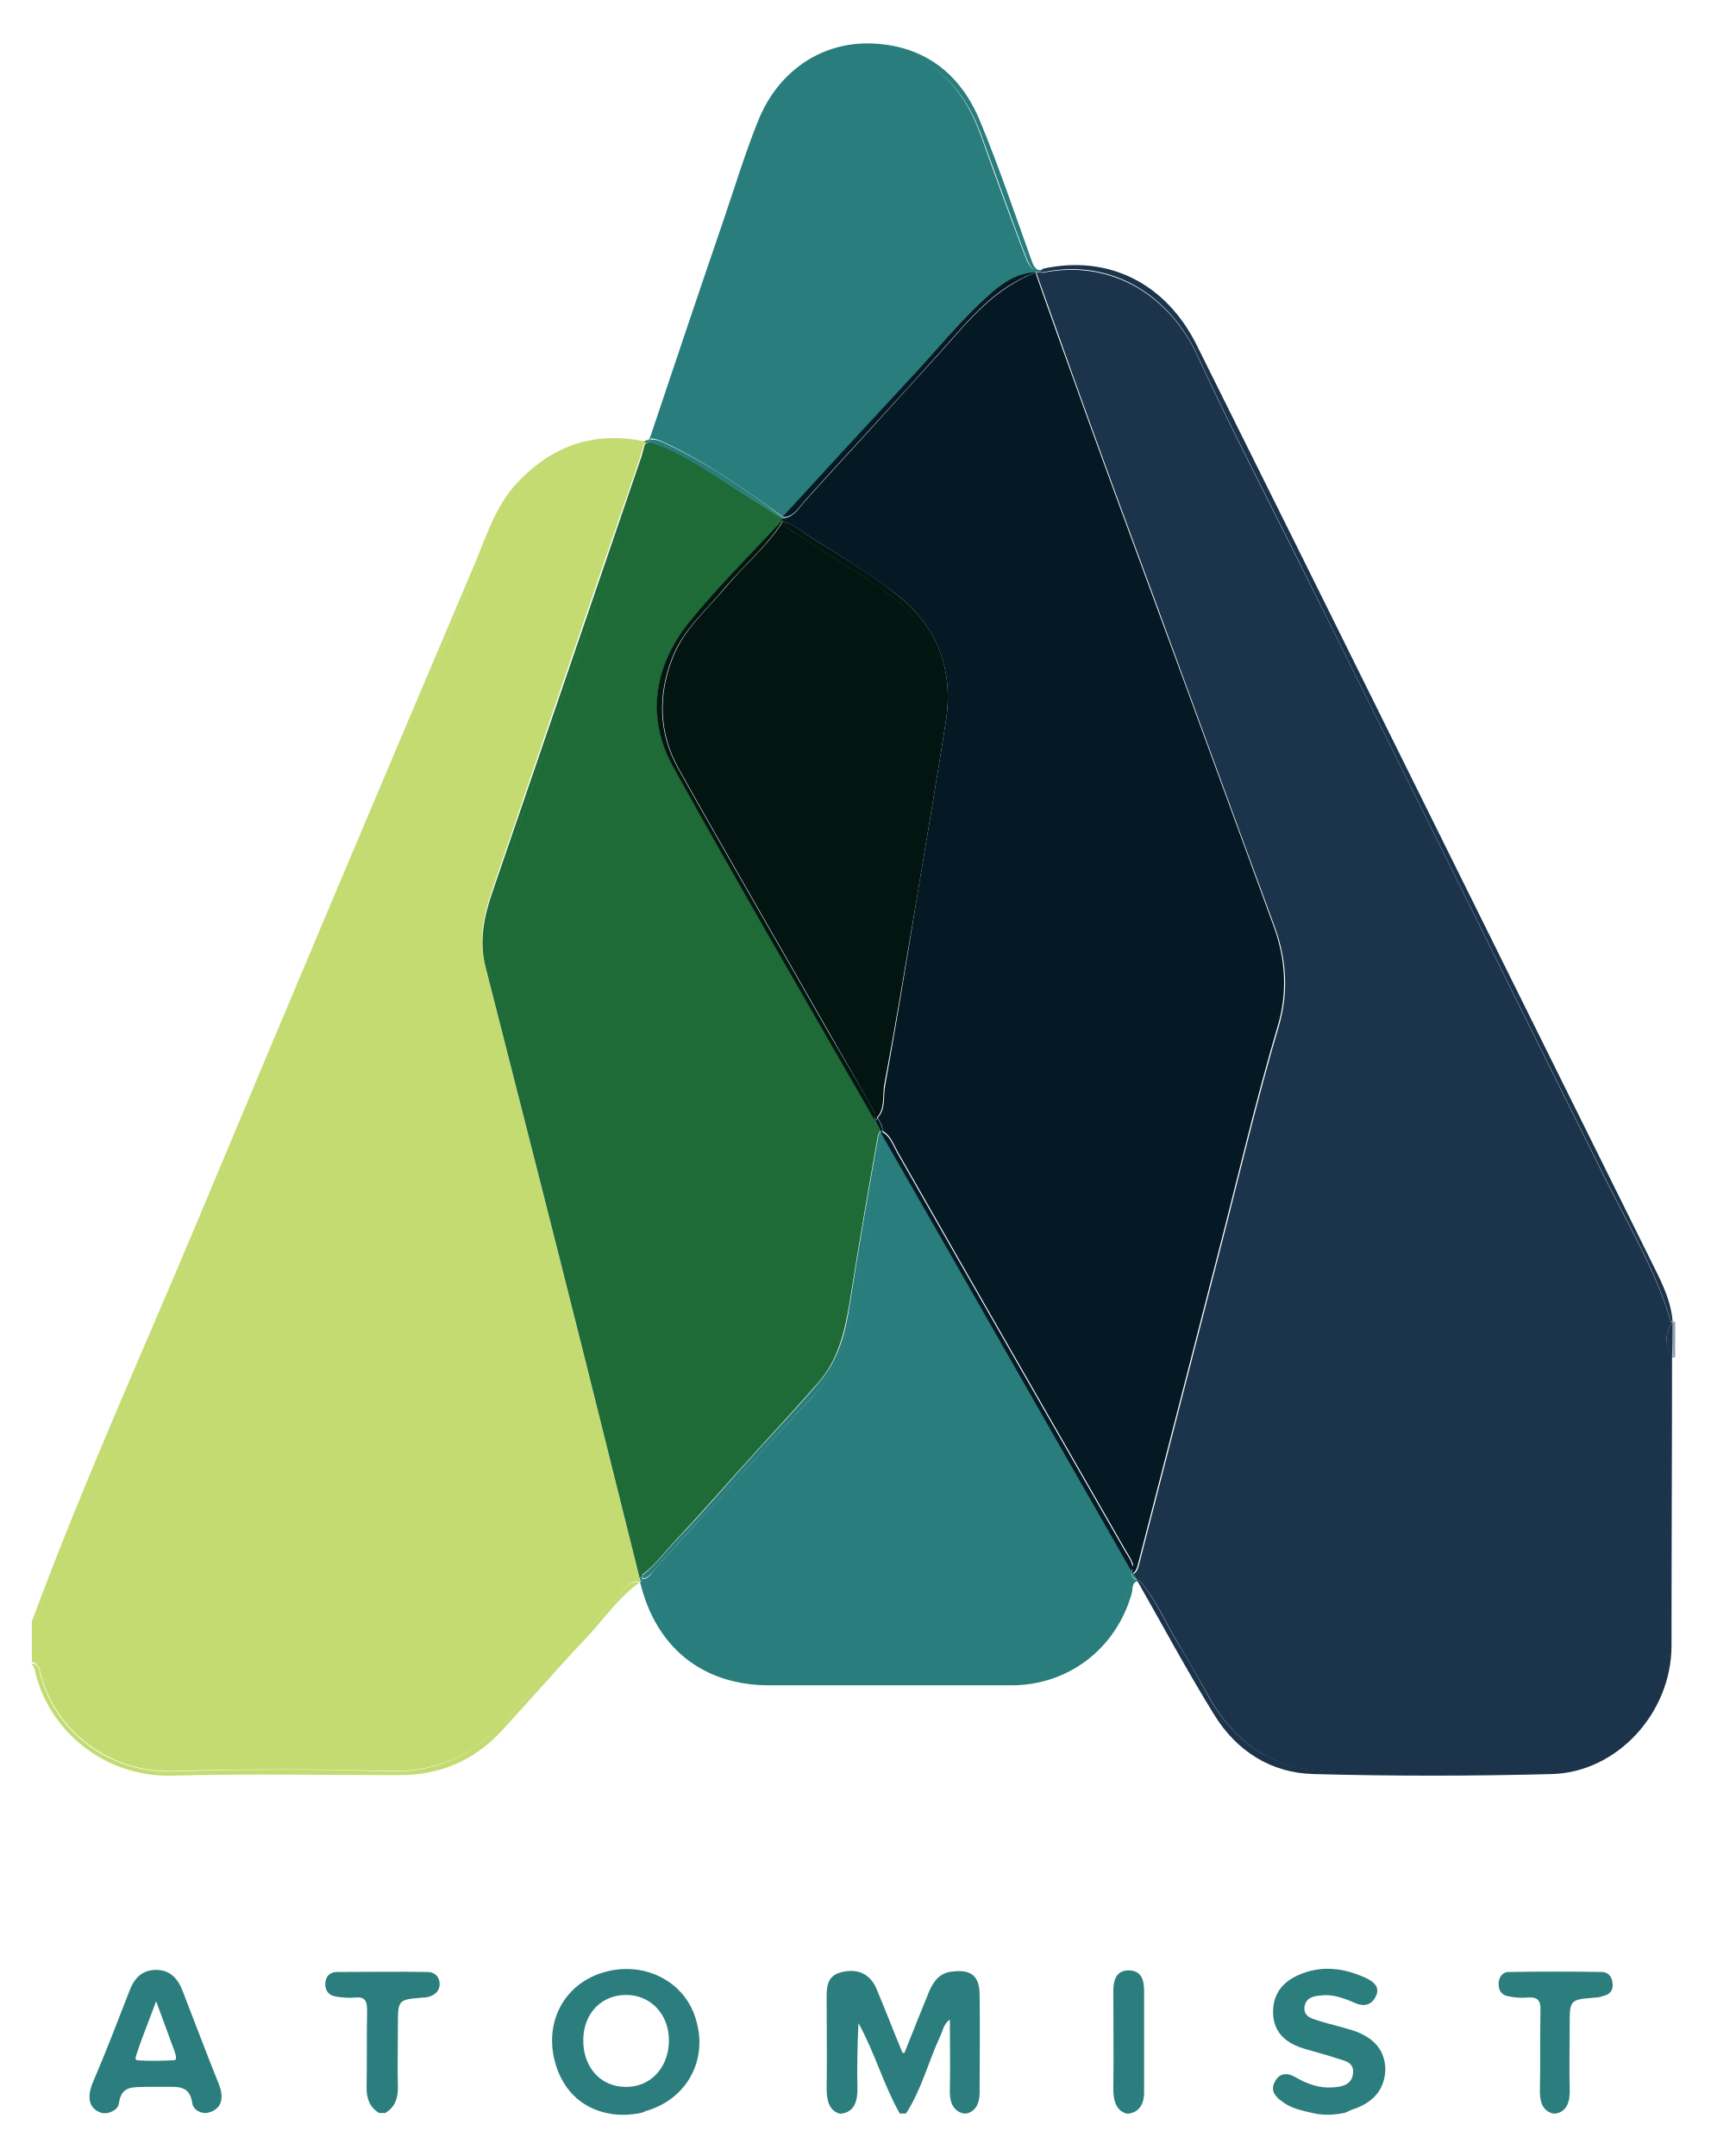
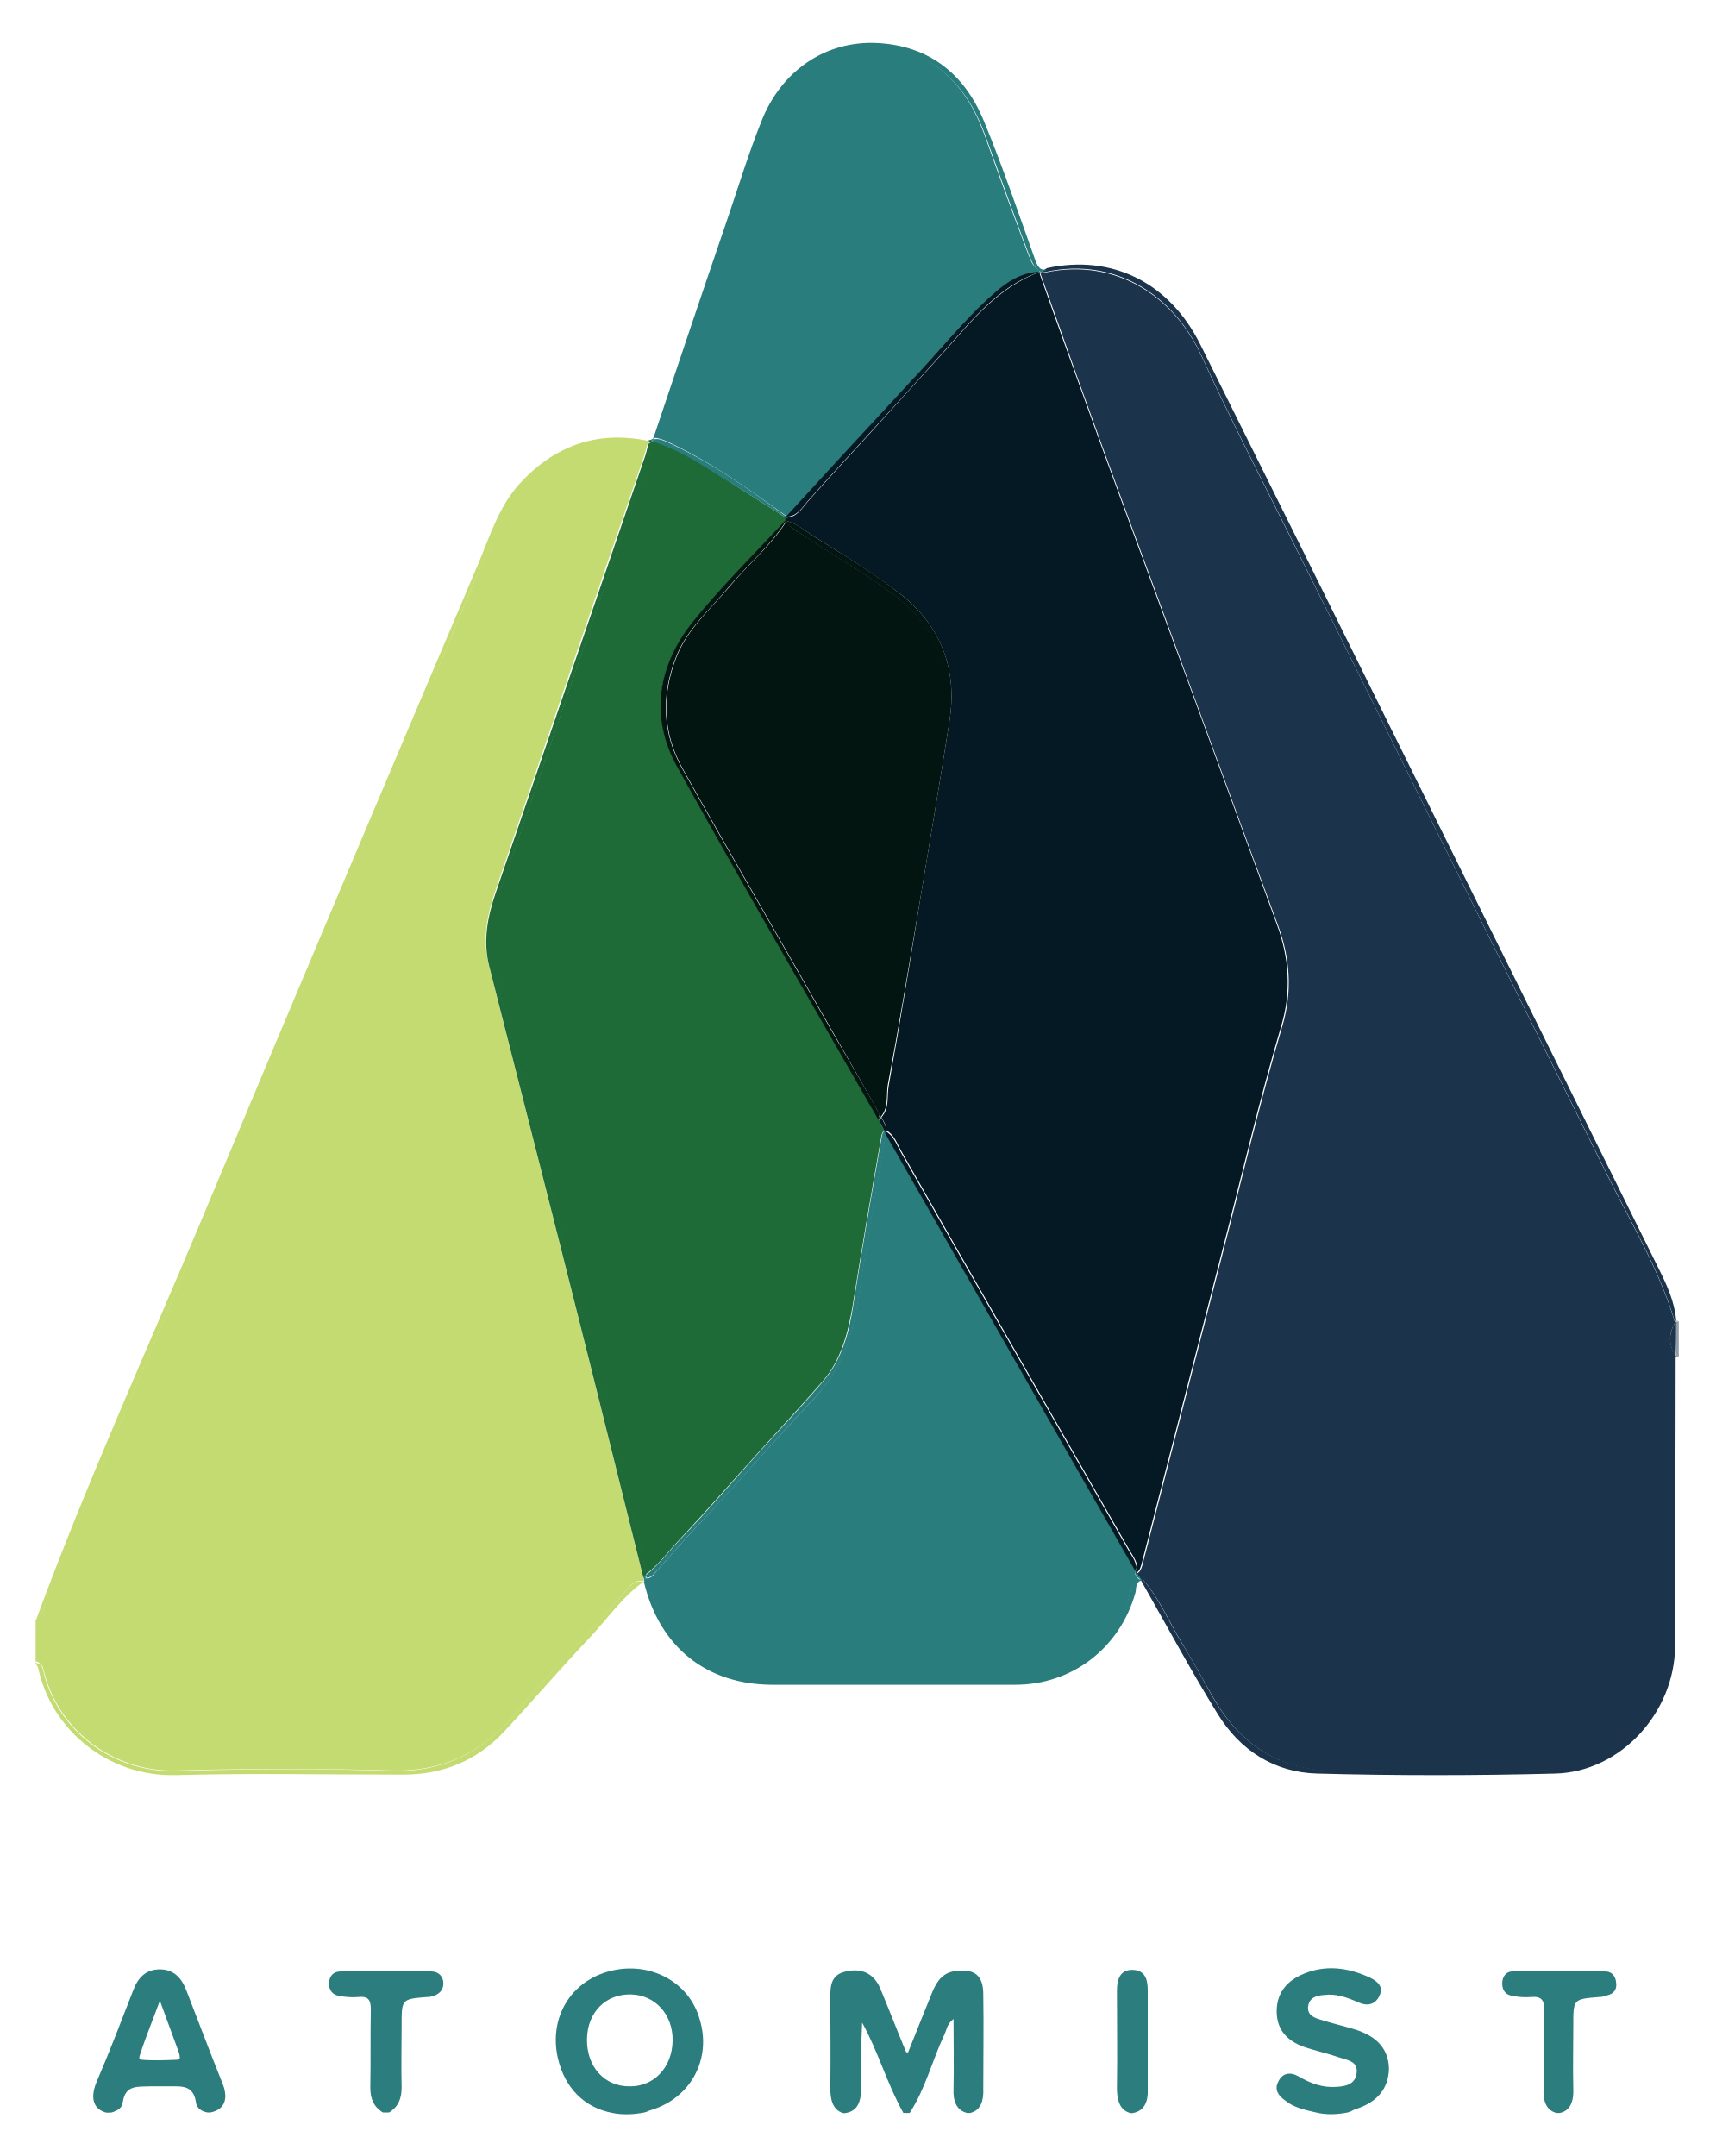
- <svg xmlns="http://www.w3.org/2000/svg" id="Layer_1" x="0" y="0" version="1.1" viewBox="2.40 5.96 327.60 412.88" xml:space="preserve">
+ <svg xmlns="http://www.w3.org/2000/svg" viewBox="1.68 6.06 328.64 412.88">
  <style>.st369{fill:#c4db71}.st371{fill:#909ca8}.st372{fill:#1b344b}.st373{fill:#1f6b37}.st374{fill:#297d7d}.st375{fill:#041924}.st376{fill:#031510}</style>
  <path d="M10.3 326.9c3.2 11.4 14 18.6 25.2 18.2 13.7-.4 27.5-.4 41.2 0 10.2.3 17.8-3.8 24.1-11.3 6.6-7.8 13.8-15.1 20.6-22.9.9-1.1 1.9-2.5 3.6-2-.1-.3-.1-.7-.2-1-3.5-13.9-6.9-27.8-10.4-41.7-6.3-25.1-12.7-50.2-19.1-75.3-1.3-5-.3-9.7 1.3-14.4 9.4-27.6 18.8-55.2 28.3-82.7.3-1 .6-2 .9-3.1-4-.2-8-.6-12 .6-7 2.2-12.3 6.2-15.4 12.9C93.3 115 89 126.1 84.3 137c-12.8 30.3-25.5 60.6-38.3 90.9-11.5 27.4-23 54.8-34.6 82.2-.6 1.5-1.1 3.1-1.5 4.6-.2.7-.2 1.7-1.4 1.6v7.9c1.6.4 1.5 1.8 1.8 2.7z" class="st369" />
  <path d="M9.9 314.9c.4-1.6.9-3.1 1.5-4.6 11.6-27.4 23-54.8 34.6-82.2 12.8-30.3 25.5-60.6 38.3-90.9 4.6-11 9-22.1 14.1-32.8 3.2-6.7 8.5-10.7 15.4-12.9 4-1.2 8-.9 12-.6 0-.1.1-.3.1-.4-10-2.1-18.2 1-24.9 8.4-3.7 4.2-5.4 9.5-7.5 14.6-17.7 41.7-35.4 83.5-52.9 125.4-10.8 25.8-22.4 51.3-32.1 77.6 1.2.1 1.2-.9 1.4-1.6zM35.3 346c14.5-.4 29.1-.1 43.6-.1 7.7 0 14.1-2.7 19.3-8.2 5.5-5.9 10.8-12.1 16.4-18 3.4-3.6 6.2-7.8 10.3-10.7-1.8-.5-2.7 1-3.6 2-6.8 7.7-14 15-20.6 22.9-6.4 7.5-13.9 11.6-24.1 11.3-13.7-.5-27.5-.4-41.2 0-11.2.4-22-6.8-25.2-18.2-.3-1-.2-2.4-1.8-2.5.2.3.5.7.6 1 2.5 11.8 13.3 20.8 26.3 20.5z" class="st369" />
  <path fill="none" d="M36 399c-1.1-3-2.2-6-3.6-9.8-1.4 3.8-2.5 6.8-3.6 9.7-.2.5-.7 1.5 0 1.6 2.3.2 4.6.1 7 0 .6 0 .5-.8.4-1.2-.2-.1-.2-.2-.2-.3zm86.5-10.9c-4.8-.1-8.3 3.4-8.4 8.5-.1 5.3 3.2 9 8.1 9.1 4.7 0 8.2-3.6 8.3-8.7.1-5-3.3-8.8-8-8.9z" />
  <path fill="#2c7e7e" d="M190 388c0-3.6-1.6-4.9-5.1-4.5-2.5.2-3.7 1.8-4.6 3.9-1.5 3.7-3 7.4-4.7 11.7h-.1c-.1 0-.2 0-.3-.1-1.9-4.6-3.4-8.5-5-12.3-1.2-2.7-3.5-3.8-6.5-3.1-2.8.6-3 2.6-3 4.9 0 5.8.1 11.6 0 17.4 0 2.1.4 4.2 2.4 4.8.2.1.4 0 .6 0 2.4-.4 2.9-2.5 2.9-4.7-.1-4.2 0-8.3.2-12.6 3.1 5.6 4.8 11.8 7.9 17.3h1.2c3-4.6 4.3-10 6.6-14.9.5-1 .5-2.1 1.8-3.1 0 4.7.1 9.1 0 13.4-.1 2.2.5 4.1 2.6 4.6h.6c2.1-.5 2.6-2.5 2.5-4.7 0-6 .1-12 0-18zm-71.4-4.5c-7.6 1.9-11.8 8.9-10.1 16.6 1.3 5.8 5.1 9.6 10.5 10.6 2 .4 4.1.3 6.1-.1.5-.1.9-.4 1.4-.5 7.4-2.3 11.5-9.6 9.2-17.3-2-7.2-9.5-11.2-17.1-9.3zm3.6 22.1c-4.8 0-8.2-3.8-8.1-9.1.1-5.1 3.6-8.6 8.4-8.5 4.7.1 8.1 3.9 8 8.9-.1 5.1-3.6 8.8-8.3 8.7zm-84.8-18.3c-.9-2.4-2.4-4.1-5.1-4.1-2.7 0-4.2 1.6-5.1 4-2.3 5.9-4.5 11.7-7 17.5-1.1 2.6-1 5.1 1.7 5.9.4.1.8 0 1.2 0 1.2-.4 2-.9 2.1-2 .5-3.3 2.8-2.9 5.2-3H34c2.4 0 4.7-.3 5.2 3 .1 1.1 1 1.8 2.2 2h.6c3-.6 3.4-3 2.2-5.8-2.3-5.7-4.5-11.6-6.8-17.5zm-1.7 13.2c-2.3.1-4.7.2-7 0-.7-.1-.1-1.1 0-1.6 1-3 2.2-5.9 3.6-9.7 1.4 3.8 2.5 6.8 3.6 9.8 0 .1 0 .2.1.3.1.5.3 1.2-.3 1.2zm225.8-5.7c-2.2-.7-4.5-1.2-6.7-1.9-1.3-.4-2.7-.8-2.6-2.5.2-1.8 1.6-2.2 3.1-2.3 2.3-.3 4.4.5 6.5 1.4 1.7.8 3.3.5 4.1-1.3.8-1.7-.4-2.7-1.8-3.4-4.3-2-8.8-2.6-13.3-.5-3 1.4-4.7 3.8-4.6 7.2.1 3.4 2.1 5.4 5.1 6.5 2.3.8 4.7 1.3 7 2.1 1.5.5 3.5.7 3.2 3-.3 2.2-2.2 2.5-3.9 2.6-2.6.2-5-.7-7.2-2-1.6-.9-3.1-.7-3.9 1-.8 1.5 0 2.7 1.3 3.6 1.7 1.4 3.8 1.8 5.9 2.3 2 .5 4.1.4 6.1 0 .5-.1.9-.4 1.4-.6 4.2-1.3 6.4-3.9 6.5-7.8-.1-3.5-2-6-6.2-7.4zM84.3 383.6c-5.8-.1-11.6 0-17.4 0-1.3 0-2.1.8-2.2 2.1-.1 1.5.7 2.4 2 2.6 1.2.2 2.4.3 3.6.2 1.9-.2 2.4.5 2.4 2.4-.1 5 0 10-.1 14.9 0 2.1.6 3.7 2.4 4.8h1.2c1.8-1.1 2.4-2.7 2.4-4.8-.1-4 0-7.9 0-11.9 0-5 0-5 4.8-5.4.3 0 .6 0 .9-.1 1.3-.3 2.3-1.1 2.3-2.5 0-1.3-.9-2.3-2.3-2.3zm226.9 2.1c-.1-1.1-.7-2-1.9-2.1-6-.1-12-.1-18 0-1.1 0-1.8.9-1.9 2-.1 1.3.4 2.3 1.6 2.6 1.3.3 2.6.4 3.9.3 2.1-.2 2.6.7 2.5 2.6-.1 5 0 10-.1 14.9-.1 2.2.4 4.2 2.5 4.7h.6c2.1-.4 2.7-2.4 2.6-4.6-.1-4.1 0-8.1 0-12.2 0-5 0-5 4.9-5.4.5 0 1-.1 1.5-.3 1.4-.3 2-1.2 1.8-2.5zm-89.7 1.6c0-2-.4-3.9-2.8-4-2.5-.1-3.1 1.8-3.1 4 0 6.2.1 12.4 0 18.6 0 2.1.4 4.2 2.5 4.8.2.1.4 0 .6 0 2.2-.4 2.9-2.3 2.8-4.5v-18.9z" />
  <path d="M322.7 259.2v6.5c.2 0 .3 0 .5.1v-6.7c-.2.1-.3.2-.5.1z" class="st371" />
  <path d="M322.7 259v.2c.2 0 .3 0 .5-.1-.2-.1-.3-.1-.5-.1zm0 6.7v.2h.3l.3-.1c-.3-.1-.4-.1-.6-.1z" class="st371" />
  <path d="M322.6 259.2c-.1 0-.1-.1-.2-.1-2.9-9.7-8.1-18.4-12.6-27.4-20.2-40.5-40.1-81.1-60.4-121.6-5.9-11.8-12-23.6-17.5-35.6-5.3-11.8-16.6-19-29.8-16.3-.3 0-.6-.1-.9-.1-.1.1-.2.1-.3.2 3.2 8.9 6.3 17.8 9.5 26.6 4.5 12.5 9.1 24.9 13.7 37.4 7.5 20.4 14.9 40.8 22.4 61.1 2.3 6.3 2.7 12.6.8 19.1-4.3 14.5-7.7 29.2-11.5 43.8l-15.3 59.4c-.2.7-.4 1.4-1.1 1.7.3.4.6.8.8 1.2h.4c3.2 3.6 5 8.1 7.5 12.2 2 3.3 3.9 6.7 5.8 10.1 5.4 9.5 13.2 14.5 24.4 14.3 12.9-.3 25.9 0 38.8-.1 11 0 19.9-6.3 23.6-16.6.8-2.2 1.1-4.5 1.1-6.9v-51c0-1.5-.2-3.1.6-4.5l.3-.3c-1.5-2.2-1.5-4.4-.1-6.6z" class="st372" />
  <path d="M201.2 58c.3.1.6.1.9.1 13.2-2.8 24.5 4.5 29.8 16.3 5.5 12 11.6 23.8 17.5 35.6 20.2 40.5 40.2 81.1 60.4 121.6 4.5 9 9.7 17.7 12.6 27.4.1.1.1.1.2.1 0-.1.1-.1.1-.2-.3-3.6-1.8-6.8-3.4-10-15.6-31.5-31.2-62.9-46.8-94.4-13.6-27.5-27.2-54.9-40.9-82.4-5.9-11.9-16.9-17.4-29.4-14.7-.4.3-.7.4-1 .6zm121.1 208c-.8 1.4-.6 3-.6 4.5v51c0 2.4-.3 4.7-1.1 6.9-3.7 10.3-12.6 16.5-23.6 16.6-12.9 0-25.9-.2-38.8.1-11.2.2-19-4.8-24.4-14.3-1.9-3.4-3.7-6.8-5.8-10.1-2.5-4.1-4.3-8.6-7.5-12.2h-.4c0 .1.1.1.1.2 4.9 8.6 9.5 17.2 14.7 25.6 4.3 7 10.9 11.2 19.1 11.4 15.1.4 30.3.4 45.5 0 12.6-.3 22.9-11.7 23-24.4 0-18.5.1-37 .1-55.5 0 0 0-.1-.1-.1 0 .1-.1.2-.2.3z" class="st372" />
  <path d="M322.6 265.8s.1-.1 0 0c.1-2.2.1-4.4.1-6.6h-.1c-1.4 2.2-1.4 4.4 0 6.6zm.1-6.6v-.2c0 .1-.1.1 0 .2-.1 0 0 0 0 0z" class="st372" />
  <path d="M322.6 265.8s0 .1.1.1c0-.1 0-.1-.1-.1.1-.1 0 0 0 0z" class="st372" />
  <path d="M132 300.7c5.2-5.5 10.2-11.3 15.3-16.9 4-4.4 8.1-8.8 12-13.3 3.5-4.1 4.8-9.2 5.7-14.5 1.7-10.8 3.6-21.7 5.5-32.5.1-.4.3-.7.5-1.1-.3-.6-.7-1.2-1-1.9-12.9-22.6-26-45-38.6-67.7-5.2-9.5-3.8-19.2 3-27.6 5.5-6.8 11.9-13 17.8-19.5v-.5c-5.2-3.3-10.4-6.6-15.5-9.9-3.1-2-6.4-3.7-10-4.8-.2.2-.4.3-.6.4.6 1.2 0 2.3-.4 3.4-9.5 27.3-18.6 54.7-28.1 82-1.9 5.5-2.6 10.9-1 16.7 8.1 31.2 16 62.5 23.8 93.8 1.7 6.8 3.8 13.5 4.9 20.4v.4c2.7-2 4.5-4.6 6.7-6.9zm-5.3-210.3c-.1 0-.3-.1-.4-.1-.2 0-.3.1-.4.1.1.1.2.2.2.4.2-.1.4-.2.6-.4z" class="st373" />
  <path d="M125.4 307.2c-1.1-6.9-3.2-13.6-4.9-20.4-7.8-31.3-15.7-62.6-23.8-93.8-1.5-5.8-.8-11.3 1-16.7 9.4-27.3 18.6-54.7 28.1-82 .4-1.1 1-2.3.4-3.4-.1 0-.1.1-.2.1h-.1c-.3 1-.5 2.1-.9 3.1-9.4 27.6-18.9 55.2-28.3 82.7-1.6 4.6-2.6 9.4-1.3 14.4 6.4 25.1 12.8 50.2 19.1 75.3 3.5 13.9 6.9 27.8 10.4 41.7.2-.1.4-.3.6-.4-.1-.4-.1-.5-.1-.6zm.7-216.4c-.1-.1-.1-.2-.2-.4 0 .1-.1.3-.1.4h.1c.1.1.1 0 .2 0z" class="st373" />
  <path d="M129.2 90.5c8.3 3.8 15.7 9.1 23.1 14.4v.1c7.9-8.5 15.7-17.1 23.6-25.6 5.4-5.8 10.3-12.1 16.3-17.2 2.4-2.1 5.1-3.8 8.4-4l.3-.3c-1.2-.5-1.7-1.6-2.2-2.9-2.9-7.6-5.7-15.3-8.4-22.9-2.4-6.7-6.1-12.2-12.7-15.3-11.6-5.4-24.8 0-29.6 12.2-4.4 11.2-8.1 22.6-11.8 34-2.7 8.4-5.9 16.7-8.6 25.1-.2.6-.4 1.3-.8 1.8.9 0 1.7.3 2.4.6z" class="st374" />
  <path d="M127 90.1c.4-.6.6-1.2.8-1.8 2.6-8.4 5.8-16.7 8.6-25.1 3.7-11.4 7.4-22.8 11.8-34 4.8-12.3 18-17.6 29.6-12.2 6.6 3.1 10.3 8.6 12.7 15.3 2.8 7.7 5.5 15.3 8.4 22.9.5 1.2 1 2.4 2.2 2.9.4-.2.8-.2 1.2-.4-1.6.3-2-.9-2.4-2-3.2-8.9-6.2-17.8-9.8-26.5-3.7-9-10.5-14.4-20.4-14.9-9.9-.5-18.4 5.3-22.2 15-2.4 6-4.3 12.2-6.4 18.4-4.9 14.3-9.7 28.6-14.5 42.9-.1-.4.1-.5.4-.5z" class="st374" />
  <path d="M200.7 58.2h.2c.1-.1.2-.1.3-.2-.1 0-.2-.1-.2-.1l-.3.3z" class="st374" />
  <path d="M201 57.9c.1 0 .2.1.2.1.3-.2.6-.3.9-.5-.3.2-.8.2-1.1.4zm-48.8 47.3l.1-.1v-.1c-7.3-5.4-14.7-10.6-23.1-14.4-.7-.3-1.5-.6-2.3-.4-.1.1-.2.3-.3.4 3.6 1.1 6.8 2.8 10 4.8 5.2 3.2 10.4 6.5 15.6 9.8zm-25.5-14.8c.1-.1.2-.3.3-.4-.2.1-.4.1-.7.3.1.1.3.1.4.1zM219.2 307v-.1c-16-27.9-31.9-55.9-47.9-83.8-1.9 11-3.8 22-5.5 33-1.1 6.9-3.6 12.9-8.4 18-7.4 7.8-14.5 16-21.9 23.9-2.7 2.8-5.2 5.8-7.8 8.6-.7.8-1.2 1.9-2.4 1.7l-.3.9c.1 0 .3.1.4.1 1.3 1.8 1.7 3.9 2.7 5.8 4.5 8.3 11.3 12.9 20.9 12.9h46.7c10.6 0 19-6.2 22.3-16.2.4-1.2.5-2.8 2.1-3.1-.6-.5-1.2-.8-.9-1.7z" class="st374" />
  <path d="M220.1 308.5c-1.6.3-1.7 1.9-2.1 3.1-3.4 10.1-11.7 16.2-22.3 16.2H149c-9.6 0-16.4-4.6-20.9-12.9-1-1.9-1.4-4-2.7-5.8-.1-.1-.3-.1-.4-.1 3 12.5 12 19.7 24.7 19.7h46.4c10.9 0 20-7 23-17.5.3-.9-.1-2.2 1.3-2.5-.1-.1-.2-.1-.3-.2z" class="st374" />
  <path d="M125.4 308.1c-.2 0-.3-.1-.5-.1.1.3.1.7.2 1l.3-.9zm-.4.9zm94.2-2.1v.1c-.2.9.4 1.2 1 1.6h.1c-.3-.4-.6-.8-.8-1.2-.1-.3-.2-.4-.3-.5z" class="st374" />
  <path d="M220.3 308.5h-.1c.1.1.2.1.3.2-.1-.1-.2-.1-.2-.2zm-92.5-2c2.6-2.8 5.1-5.8 7.8-8.6 7.4-7.8 14.4-16 21.9-23.9 4.8-5 7.3-11.1 8.4-18 1.7-11 3.6-22 5.5-33l-.3-.6c-.2.4-.4.7-.5 1.1-1.9 10.8-3.8 21.6-5.5 32.5-.8 5.3-2.2 10.4-5.7 14.5-3.9 4.6-8 8.9-12 13.3-5.1 5.6-10 11.4-15.3 16.9-2.2 2.3-4.1 4.9-6.6 6.9 0 .2 0 .4-.1.6 1.1.1 1.7-1 2.4-1.7zm-2.4 1.1c-.2.1-.4.3-.6.4.2.1.3.1.5.1.1-.1.1-.3.1-.5z" class="st374" />
  <path d="M182.6 73.3c-4.6 5.1-9.3 10.2-13.9 15.3-4.1 4.5-8.2 8.9-12.3 13.5-1.1 1.3-2.1 3-4.1 3.1v.6c2.1.6 3.8 2.1 5.6 3.2 5.5 3.4 11.1 6.9 16.2 10.8 7.9 6.2 11 14.6 9.4 24.5-1.8 11.6-3.8 23.1-5.7 34.7-1.9 11.7-3.8 23.3-5.9 34.9-.4 2 .2 4.4-1.4 6.1.4.8 1 1.6.9 2.5 1.6.9 2.1 2.6 2.9 4 14.5 25.5 29.1 50.9 43.7 76.4.6 1 1.3 2 1.5 3.1 1.8-5.9 3.2-11.8 4.7-17.8 6.8-26.6 13.8-53.2 20.5-79.8.4-1.7.9-3.3 1.5-5 2.4-7 1.9-13.9-.7-20.9-8.3-22.3-16.3-44.7-24.5-67.1-6.5-17.9-13.1-35.7-19.5-53.6-.4-1.1-1.1-2.2-.7-3.5 0-.1 0-.1.1-.2-8.1 3-13 9.3-18.3 15.2z" class="st375" />
  <path d="M200.6 58.3c0 .1-.1.1-.1.2-.3 1.3.3 2.4.7 3.5 6.5 17.9 13 35.8 19.5 53.6 8.2 22.4 16.2 44.8 24.5 67.1 2.6 7 3.1 13.8.7 20.9-.6 1.6-1.1 3.3-1.5 5-6.7 26.6-13.7 53.2-20.5 79.8-1.5 5.9-2.9 11.9-4.7 17.8.1.4.1.7 0 1.1.7-.3.9-1 1.1-1.7l15.3-59.4c3.8-14.6 7.2-29.3 11.5-43.8 1.9-6.4 1.5-12.8-.8-19.1-7.5-20.4-14.9-40.8-22.4-61.1-4.6-12.5-9.2-24.9-13.7-37.4-3.2-8.9-6.4-17.7-9.5-26.6.1 0 0 .1-.1.1zm-29.2 164.3c0-1-.5-1.7-.9-2.5-.1.2-.3.3-.5.5.3.6.7 1.2 1 1.9.1 0 .2.1.4.1zm-19.1-117.4h-.2v.5c.1 0 .1 0 .2.1.1-.2.1-.4 0-.6zm4.1-3.2c4-4.5 8.2-9 12.3-13.5 4.7-5.1 9.3-10.2 13.9-15.3 5.3-5.9 10.2-12.2 18-15v-.1c-3.4.2-6 1.9-8.4 4-6 5.2-10.9 11.5-16.3 17.2-7.9 8.5-15.8 17.1-23.6 25.6v.1c2 0 3-1.7 4.1-3z" class="st375" />
  <path d="M200.7 58.2s0 .1 0 0c0 .1.1 0 .2 0h-.2zm-48.4 47v-.1l-.1.1h.1zm65.6 197.9c-14.6-25.5-29.2-50.9-43.7-76.4-.8-1.4-1.3-3.1-2.9-4 0 .1 0 .3-.1.4 16 27.9 31.9 55.9 47.9 83.8.1-.2.1-.5.2-.7-.1-1.2-.8-2.1-1.4-3.1zm1.5 3.1c-.1.2-.1.5-.2.7.1.1.2.3.2.4.1-.4.1-.8 0-1.1z" class="st375" />
  <path d="M171 222.4l.3.6c0-.1 0-.3.1-.4-.2 0-.3-.1-.4-.2z" class="st375" />
  <path d="M172.7 119.8c-5.2-3.9-10.9-7.1-16.3-10.7-1.4-1-3.1-1.6-4.1-3.2-3 4.7-7.4 8.3-10.9 12.5-3.6 4.3-8.1 8.1-10.2 13.6-2.8 7.2-2.6 14.4 1.2 21.2 9.5 17 19.3 33.8 28.9 50.7 3 5.2 6 10.4 8.9 15.7 4.3-25 8.4-50 12.5-75.1 1.6-10.2-1.7-18.5-10-24.7z" class="st376" />
  <path d="M161.2 203.9c-9.6-16.9-19.4-33.7-28.9-50.7-3.8-6.8-4-14-1.2-21.2 2.1-5.5 6.6-9.2 10.2-13.6 3.6-4.2 7.9-7.8 10.9-12.5 0-.1-.1-.1-.1-.2-6 6.5-12.3 12.7-17.8 19.5-6.7 8.4-8.2 18.1-3 27.6 12.6 22.7 25.7 45.2 38.6 67.7.1-.4.1-.7.2-1.1-2.8-5.2-5.9-10.3-8.9-15.5z" class="st376" />
  <path d="M177.8 179c1.9-11.6 3.9-23.1 5.7-34.7 1.6-10-1.5-18.3-9.4-24.5-5.1-4-10.7-7.4-16.2-10.8-1.8-1.1-3.4-2.6-5.6-3.2 0 0 0 .1-.1.1 1 1.5 2.7 2.2 4.1 3.2 5.4 3.6 11.1 6.8 16.3 10.7 8.3 6.2 11.6 14.5 9.9 24.6-4.1 25-8.2 50.1-12.5 75.1.1.2.2.4.3.5 1.6-1.7 1.1-4.1 1.4-6.1 2.2-11.6 4.1-23.2 6.1-34.9z" class="st376" />
  <path d="M170.4 220.1l-.3-.6c-.1.4-.1.7-.2 1.1.2-.2.4-.3.5-.5zm-18.1-114.3c-.1-.1-.1-.1-.2-.1.1.1.1.1.2.1 0 .1 0 0 0 0z" class="st376" />
</svg>
